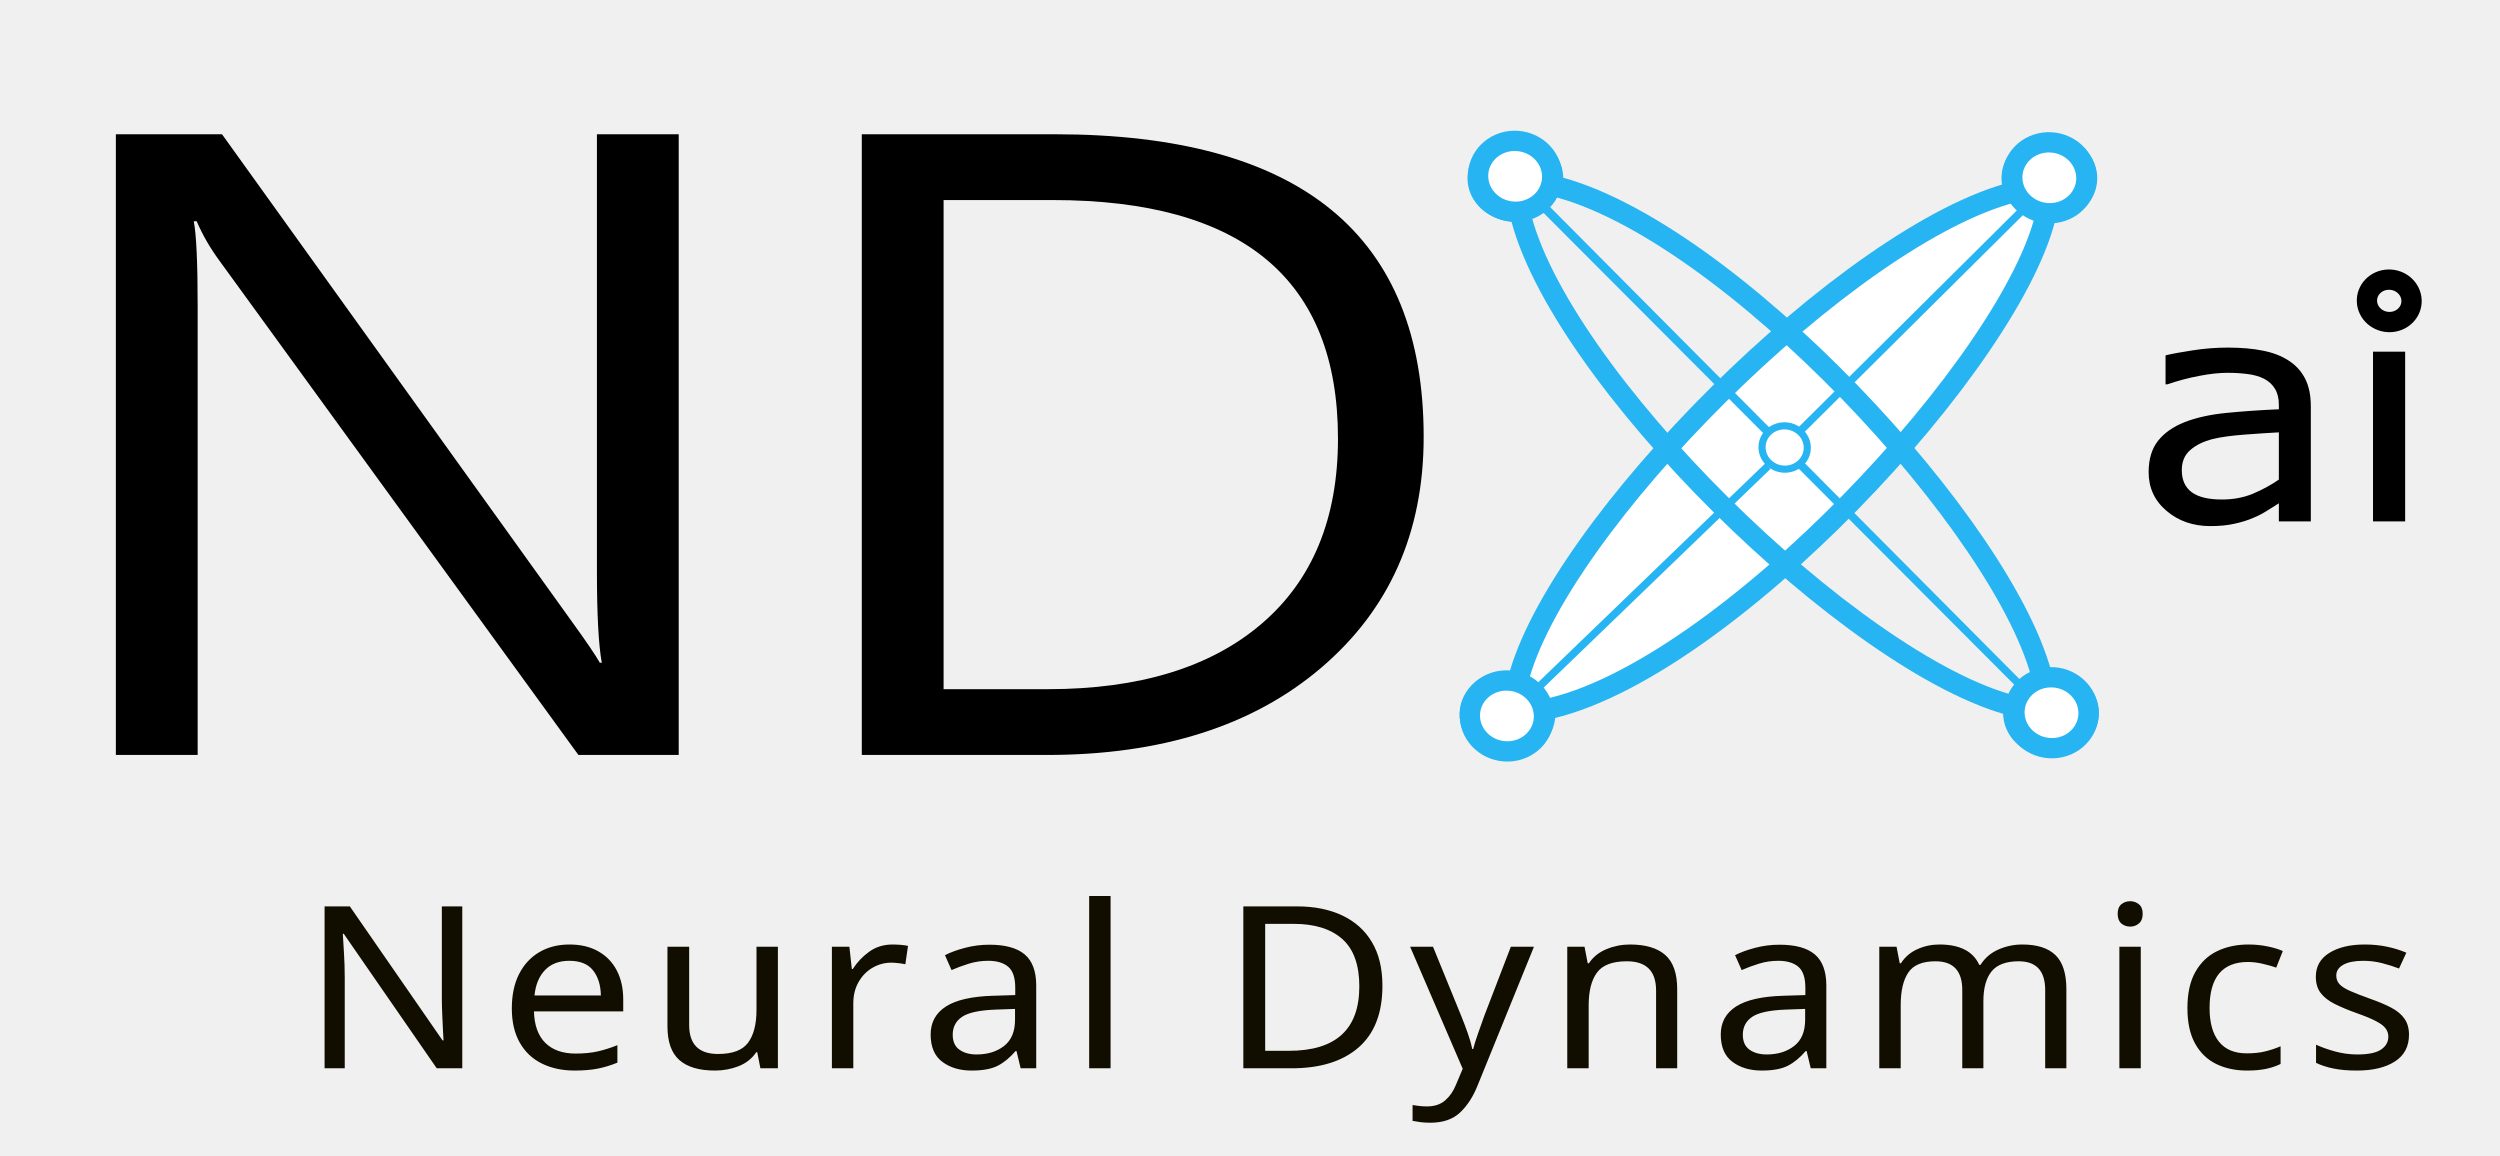
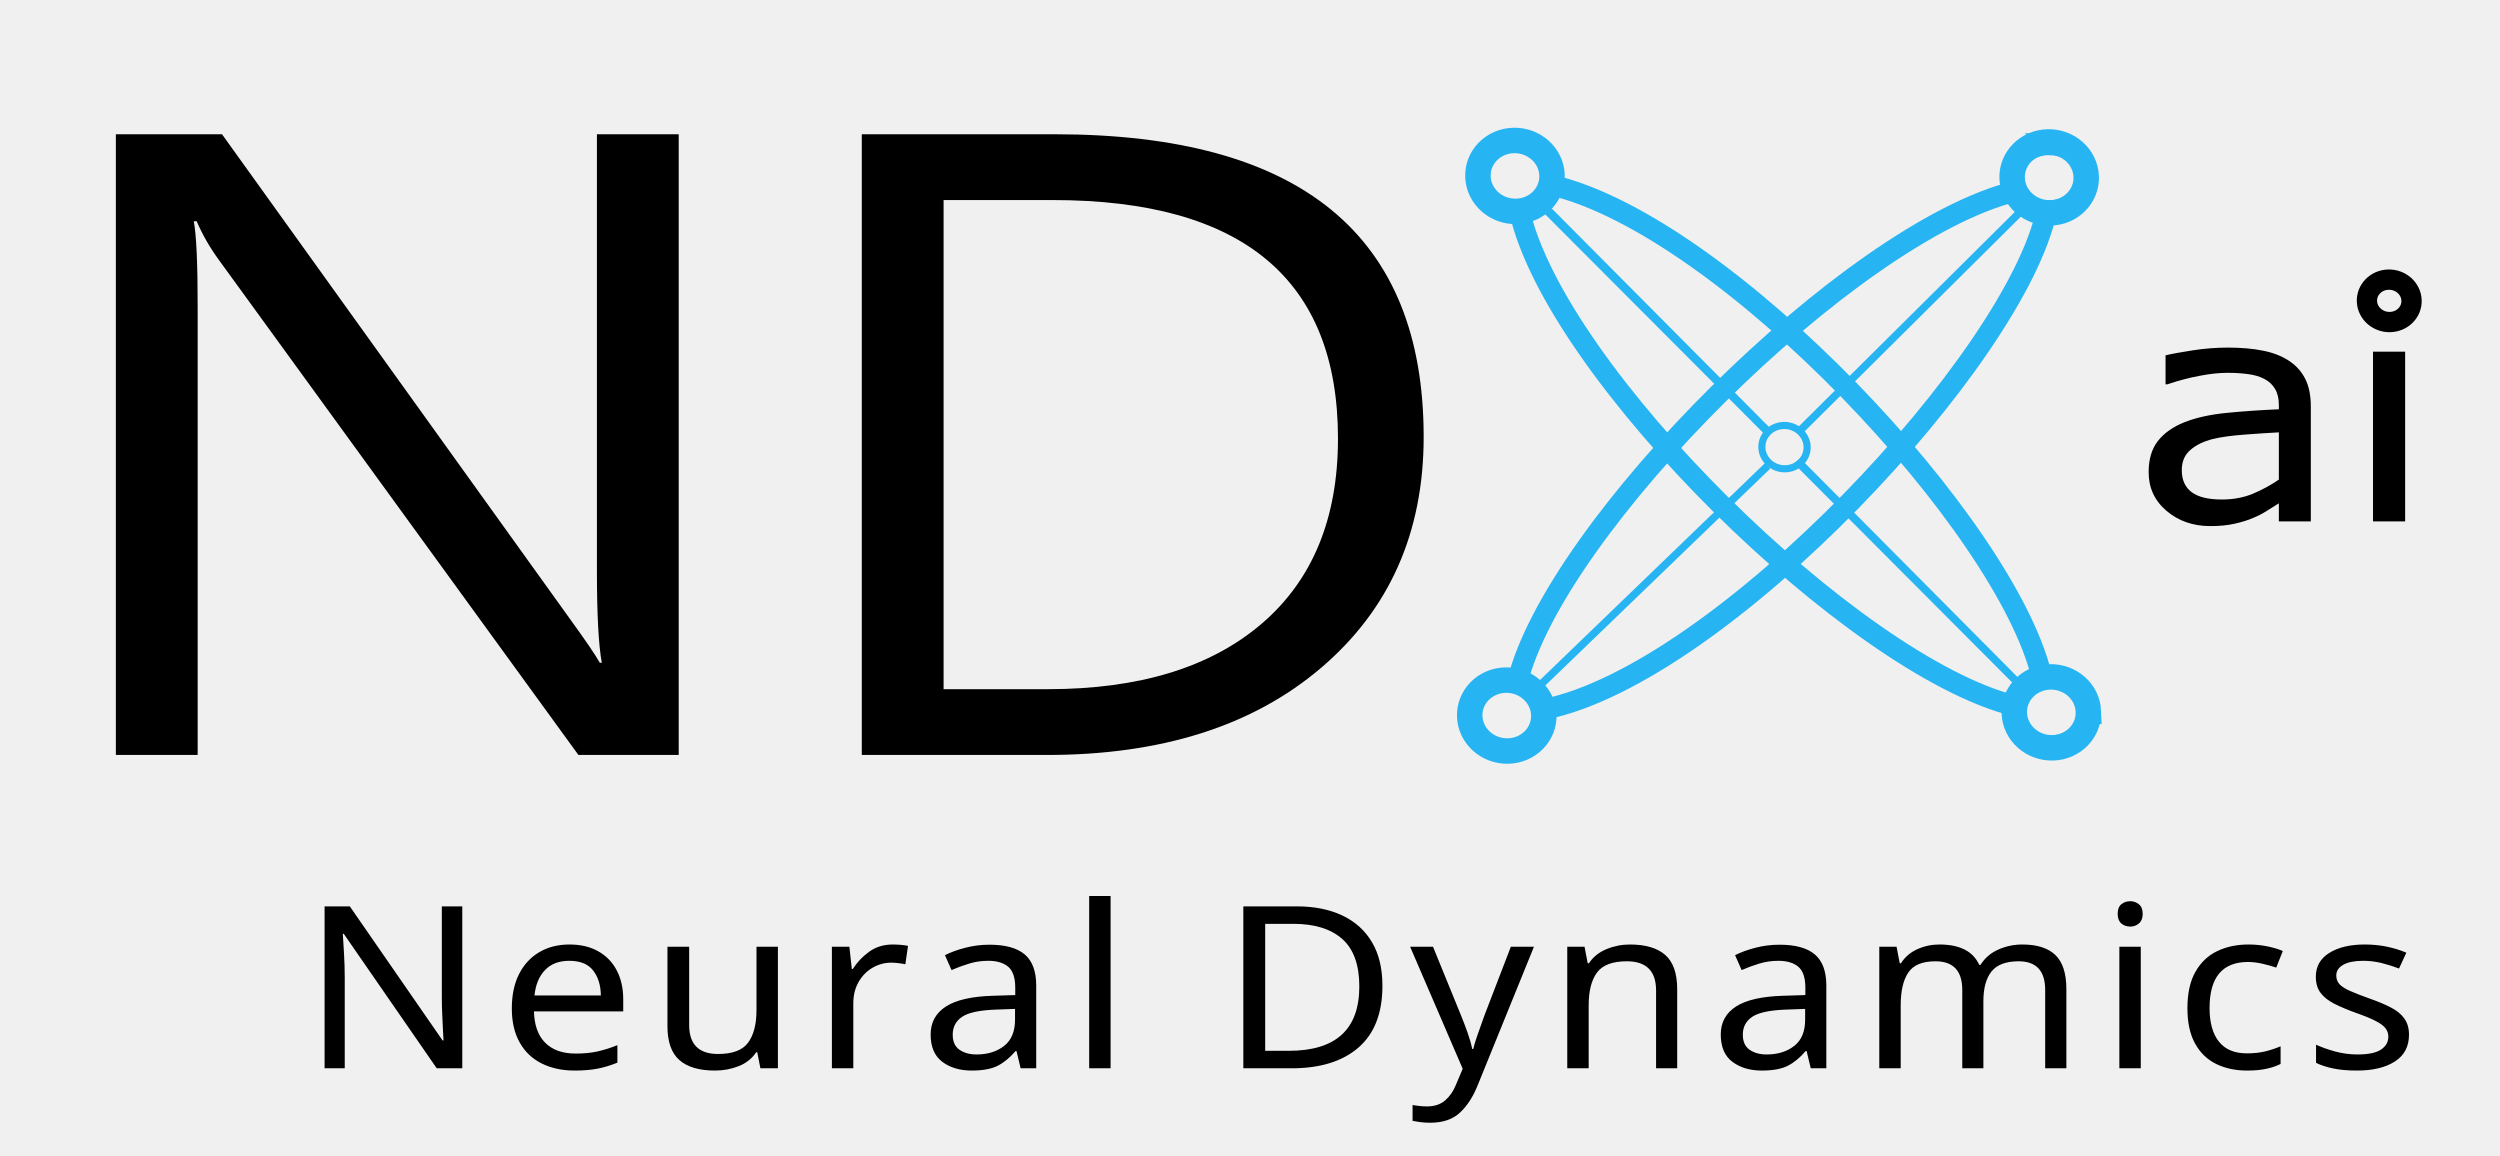
- <svg xmlns="http://www.w3.org/2000/svg" width="145mm" height="67mm" viewBox="0 0 145 67" version="1.1" id="svg8">
+ <svg xmlns="http://www.w3.org/2000/svg" width="145mm" height="67mm" viewBox="0 0 145 67" version="1.1" id="svg8" xml:space="preserve">
  <defs id="defs2" />
  <g id="layer1">
    <g id="g868" transform="matrix(0.2645833,0,0,0.2645833,59.33519,48.77804)">
-       <path id="path847" style="fill:#ffffff;fill-opacity:1;stroke:#26b4f2;stroke-width:4.552;stroke-miterlimit:4;stroke-dasharray:none;stroke-opacity:1" d="m 225.416,-152.546 a 8.222,7.248 1.1278296e-6 0 0 -1.076,0.012 8.222,7.248 1.1278296e-6 0 0 -7.549,7.797 8.222,7.248 1.1278296e-6 0 0 0.699,2.406 c -36.087,8.926 -100.772,73.609 -109.09,107.574 a 8.222,7.248 1.1278296e-6 0 0 -1.777,-0.256 8.222,7.248 1.1278296e-6 0 0 -1.074,0.012 8.222,7.248 1.1278296e-6 0 0 -7.549,7.797 8.222,7.248 1.1278296e-6 0 0 8.844,6.654 8.222,7.248 1.1278296e-6 0 0 7.549,-7.797 8.222,7.248 1.1278296e-6 0 0 -0.055,-0.436 c 38.806,-7.87 103.344,-77.028 110.078,-109.295 a 8.222,7.248 1.1278296e-6 0 0 1.219,-0.006 8.222,7.248 1.1278296e-6 0 0 7.549,-7.797 8.222,7.248 1.1278296e-6 0 0 -7.768,-6.666 z" />
-       <path id="path847-2" style="fill:none;fill-opacity:1;stroke:#26b4f2;stroke-width:4.552;stroke-miterlimit:4;stroke-dasharray:none;stroke-opacity:1" d="m 108.121,-152.532 c -0.278,-0.005 -0.559,-1.7e-4 -0.842,0.019 -4.527,0.315 -7.906,3.807 -7.549,7.797 0.358,3.99 4.317,6.97 8.844,6.654 0.094,-0.007 0.187,-0.014 0.279,-0.023 7.883,35.456 73.325,99.739 108.459,108.52 a 8.222,7.248 1.1278296e-6 0 0 -0.16,2.104 8.222,7.248 1.1278296e-6 0 0 8.844,6.654 8.222,7.248 1.1278296e-6 0 0 7.549,-7.795 8.222,7.248 1.1278296e-6 0 0 -8.844,-6.654 8.222,7.248 1.1278296e-6 0 0 -1.111,0.145 c -7.657,-33.078 -69.523,-99.586 -107.639,-108.582 0.176,-0.692 0.239,-1.418 0.172,-2.162 -0.335,-3.741 -3.836,-6.594 -8.002,-6.676 z" />
-       <path id="path899-3" style="fill:none;stroke:#26b4f2;stroke-width:1.669;stroke-linecap:butt;stroke-linejoin:miter;stroke-miterlimit:4;stroke-dasharray:none;stroke-opacity:1" d="m 111.991,-141.36 -0.113,0.15 1.672,1.785 45.453,45.557 3.873,3.881 a 5.58,4.919 1.0152707e-6 0 1 0.113,-0.084 z m 58.342,58.674 a 5.58,4.919 1.0152707e-6 0 1 -0.096,0.078 l 50.867,50.984 z" />
      <path d="M -75.476,-18.86 H -97.463 L -176.233,-127.315 q -2.989,-4.08 -4.91,-8.54 h -0.64 q 0.854,4.365 0.854,18.693 v 98.302 h -17.931 V -154.927 h 23.268 l 76.635,106.747 q 4.803,6.642 6.191,9.109 h 0.427 q -1.067,-5.883 -1.067,-20.021 v -95.835 h 17.931 z m 40.132,0 V -154.927 H 6.923 q 80.904,0 80.904,66.326 0,31.502 -22.521,50.669 -22.414,19.072 -60.091,19.072 z M -17.412,-140.504 V -33.282 H 5.429 q 30.099,0 46.856,-14.328 16.757,-14.328 16.757,-40.611 0,-52.282 -62.546,-52.282 z" id="text1223" style="font-size:217.523px;line-height:1.25;font-family:'Segoe UI';-inkscape-font-specification:'Segoe UI';fill:#000000;fill-opacity:1;stroke:#000000;stroke-width:0;stroke-opacity:1" aria-label="ND" />
      <path d="m 282.3,-70.065 h -7.005 v -3.963 c -0.624,0.377 -1.473,0.91 -2.547,1.599 -1.049,0.666 -2.073,1.199 -3.072,1.599 -1.174,0.511 -2.522,0.932 -4.046,1.266 -1.523,0.355 -3.309,0.533 -5.357,0.533 -3.771,0 -6.968,-1.11 -9.59,-3.33 -2.622,-2.22 -3.933,-5.051 -3.933,-8.492 0,-2.82 0.674,-5.095 2.023,-6.827 1.374,-1.754 3.322,-3.13 5.844,-4.13 2.547,-0.999 5.607,-1.676 9.178,-2.031 3.571,-0.355 7.405,-0.622 11.501,-0.799 v -0.966 c 0,-1.421 -0.287,-2.598 -0.862,-3.53 -0.549,-0.932 -1.349,-1.665 -2.398,-2.198 -0.999,-0.511 -2.198,-0.855 -3.596,-1.032 -1.399,-0.178 -2.86,-0.266 -4.383,-0.266 -1.848,0 -3.908,0.222 -6.181,0.666 -2.273,0.422 -4.62,1.043 -7.043,1.865 h -0.375 v -6.361 c 1.374,-0.333 3.359,-0.699 5.956,-1.099 2.597,-0.4 5.157,-0.599 7.68,-0.599 2.947,0 5.507,0.222 7.68,0.666 2.198,0.422 4.096,1.155 5.694,2.198 1.573,1.021 2.772,2.342 3.596,3.963 0.824,1.621 1.236,3.63 1.236,6.028 z m -7.005,-9.158 v -10.357 c -2.148,0.111 -4.683,0.278 -7.605,0.5 -2.897,0.222 -5.195,0.544 -6.893,0.966 -2.023,0.511 -3.659,1.31 -4.907,2.398 -1.249,1.066 -1.873,2.542 -1.873,4.429 0,2.131 0.724,3.741 2.173,4.829 1.448,1.066 3.659,1.599 6.631,1.599 2.472,0 4.733,-0.422 6.78,-1.266 2.048,-0.866 3.946,-1.898 5.694,-3.097 z m 20.148,-34.109 0.044,-0.16 v 0.126 l 0.046,0.08 z m 7.536,43.267 h -7.043 v -37.199 h 7.043 z" id="text1227" style="font-size:76.346px;line-height:1.25;fill:#000000;fill-opacity:1;stroke:none;stroke-width:0.827;stroke-opacity:1" aria-label="ai" />
-       <text xml:space="preserve" style="font-style:normal;font-variant:normal;font-weight:normal;font-stretch:normal;font-size:51.489px;line-height:1.25;font-family:'Segoe UI';-inkscape-font-specification:'Segoe UI';text-align:start;letter-spacing:2.665px;writing-mode:lr-tb;direction:ltr;text-anchor:start;fill:#110e00;fill-opacity:1;stroke:none;stroke-width:4.269;stroke-dasharray:none;stroke-opacity:0.828" x="-152.812" y="51.607" id="text4" transform="scale(1.035811,0.9654273)">
-         <tspan id="tspan4" x="-152.812" y="51.607" style="letter-spacing:2.665px;fill:#110e00;fill-opacity:1;stroke-width:4.269">Neural Dynamics</tspan>
+       <text xml:space="preserve" style="font-style:normal;font-variant:normal;font-weight:normal;font-stretch:normal;font-size:51.489px;line-height:1.25;font-family:'Segoe UI';-inkscape-font-specification:'Segoe UI';text-align:start;letter-spacing:2.665px;writing-mode:lr-tb;direction:ltr;text-anchor:start;fill:#000000;fill-opacity:1;stroke:none;stroke-width:4.269;stroke-dasharray:none;stroke-opacity:0.828" x="-152.812" y="51.607" id="text4" transform="scale(1.035811,0.9654273)">
+         <tspan id="tspan4" x="-152.812" y="51.607" style="letter-spacing:2.665px;fill:#000000;fill-opacity:1;stroke-width:4.269">Neural Dynamics</tspan>
      </text>
-       <path id="circle835-5-9" style="display:inline;fill:#ffffff;stroke:#26b4f2;stroke-width:4.447" d="m 233.098,-145.603 a 8.13,7.77 7.257 0 1 -7.799,7.99 8.13,7.77 7.257 0 1 -8.437,-7.556 8.13,7.77 7.257 0 1 7.799,-7.99 8.13,7.77 7.257 0 1 8.437,7.556 z" />
-       <path id="circle835-5-9-8" style="display:inline;fill:#ffffff;stroke:#26b4f2;stroke-width:4.447" d="m 115.997,-145.926 a 8.13,7.77 7.257 0 1 -7.799,7.99 8.13,7.77 7.257 0 1 -8.437,-7.556 8.13,7.77 7.257 0 1 7.799,-7.99 8.13,7.77 7.257 0 1 8.437,7.556 z" />
-       <path id="circle835-5-9-8-2" style="display:inline;fill:#ffffff;stroke:#26b4f2;stroke-width:4.447" d="m 233.575,-28.335 a 8.13,7.77 7.257 0 1 -7.799,7.99 8.13,7.77 7.257 0 1 -8.437,-7.556 8.13,7.77 7.257 0 1 7.799,-7.99 8.13,7.77 7.257 0 1 8.437,7.556 z" />
-       <path id="circle835-5-9-8-2-1" style="display:inline;fill:#ffffff;stroke:#26b4f2;stroke-width:1.562;stroke-dasharray:none" d="m 171.919,-86.392 a 4.964,4.745 7.257 0 1 -4.762,4.879 4.964,4.745 7.257 0 1 -5.152,-4.614 4.964,4.745 7.257 0 1 4.762,-4.879 4.964,4.745 7.257 0 1 5.152,4.614 z" />
-       <path id="circle835-5-9-8-2-5" style="display:inline;fill:#ffffff;stroke:#26b4f2;stroke-width:4.447" d="m 114.195,-27.629 c 0.176,4.293 -3.316,7.87 -7.799,7.99 -4.484,0.12 -8.261,-3.263 -8.437,-7.556 -0.176,-4.293 3.316,-7.87 7.799,-7.99 4.484,-0.12 8.261,3.263 8.437,7.556 z" />
-       <path style="fill:none;fill-opacity:1;stroke:#26b4f2;stroke-width:1.671;stroke-dasharray:none;stroke-opacity:1" d="m 111.456,-32.208 51.814,-49.955" id="path5" />
-       <path d="m 170.27,-89.797 51.071,-50.714" style="fill:none;fill-opacity:1;stroke:#26b4f2;stroke-width:1.671;stroke-dasharray:none;stroke-opacity:1" id="path1" />
      <circle style="fill:#000000;fill-opacity:1;fill-rule:evenodd;stroke:#868769;stroke-width:0;stroke-opacity:1" id="path875" d="m 301.806,-113.859 a 1.161,3.17 0 0 1 -0.018,0.548" />
      <path id="circle835-5-9-8-2-9" style="display:inline;fill:none;fill-opacity:1;stroke:#000000;stroke-width:4.447;stroke-opacity:1" d="m 304.381,-118.54 a 4.893,4.648 6.365 0 1 -4.695,4.779 4.893,4.648 6.365 0 1 -5.079,-4.52 4.893,4.648 6.365 0 1 4.695,-4.779 4.893,4.648 6.365 0 1 5.079,4.52 z" />
+       <g id="g868-2" transform="translate(293.5361,-0.7965692)">
+         <path id="path847-4" style="fill:none;fill-opacity:1;stroke:#26b4f2;stroke-width:4.552;stroke-miterlimit:4;stroke-dasharray:none;stroke-opacity:1" d="m -68.155,-151.832 c -0.359,-0.017 -0.718,-0.013 -1.076,0.012 -4.527,0.315 -7.907,3.806 -7.549,7.797 0.074,0.832 0.311,1.646 0.699,2.406 -36.087,8.926 -100.772,73.609 -109.09,107.574 -0.58,-0.142 -1.176,-0.228 -1.777,-0.256 -0.358,-0.017 -0.717,-0.013 -1.074,0.012 -4.527,0.315 -8.223,4.658 -7.865,8.649 0.358,3.99 4.317,6.97 8.844,6.654 4.527,-0.315 8.223,-4.658 7.864,-8.649 -0.013,-0.146 -0.032,-0.291 -0.055,-0.436 38.806,-7.87 103.344,-77.028 110.078,-109.295 0.406,0.025 0.813,0.023 1.219,-0.006 4.527,-0.315 7.907,-3.806 7.549,-7.797 -0.325,-3.625 -3.648,-6.476 -7.768,-6.666 z" />
+         <path id="path847-2-5" style="fill:none;fill-opacity:1;stroke:#26b4f2;stroke-width:4.552;stroke-miterlimit:4;stroke-dasharray:none;stroke-opacity:1" d="m -193.841,-144.002 c 0.358,3.99 4.317,6.97 8.844,6.654 0.094,-0.006 0.187,-0.014 0.279,-0.023 7.883,35.456 73.325,99.739 108.459,108.52 -0.169,0.691 -0.223,1.399 -0.16,2.104 0.358,3.99 4.317,6.97 8.844,6.654 4.526,-0.315 7.906,-3.805 7.549,-7.795 -0.066,-3.329 -3.651,-7.595 -9.045,-7.279 -0.374,0.026 -0.745,0.007 -1.111,0.078 -7.657,-33.078 -69.322,-98.894 -107.438,-107.89 0.176,-0.692 0.239,-1.418 0.172,-2.162 -0.219,-4.23 -5.108,-8.258 -9.453,-7.591 -4.509,0.058 -7.15,5.123 -6.94,8.732 z" />
+         <path id="path899-3-5" style="fill:none;stroke:#26b4f2;stroke-width:1.669;stroke-linecap:butt;stroke-linejoin:miter;stroke-miterlimit:4;stroke-dasharray:none;stroke-opacity:1" d="m -181.581,-140.646 0.646,0.775 0.913,1.16 45.453,45.557 3.873,3.881 c 0.037,-0.028 0.075,-0.056 0.113,-0.084 z m 58.342,58.674 c -0.032,0.026 -0.064,0.052 -0.096,0.078 l 50.398,50.538 z" />
+         <path id="circle835-5-9-1" style="display:inline;fill:none;fill-opacity:1;stroke:#26b4f2;stroke-width:5.582;stroke-miterlimit:4;stroke-dasharray:none" d="m -60.473,-144.888 a 8.13,7.77 7.257 0 1 -7.799,7.99 8.13,7.77 7.257 0 1 -8.437,-7.556 8.13,7.77 7.257 0 1 7.799,-7.99 8.13,7.77 7.257 0 1 8.437,7.556 z" />
+         <path id="circle835-5-9-8-7" style="display:inline;fill:none;stroke:#26b4f2;stroke-width:5.582;stroke-miterlimit:4;stroke-dasharray:none" d="m -177.574,-145.212 a 8.13,7.77 7.257 0 1 -7.799,7.99 8.13,7.77 7.257 0 1 -8.437,-7.556 8.13,7.77 7.257 0 1 7.799,-7.99 8.13,7.77 7.257 0 1 8.437,7.556 z" />
+         <path id="circle835-5-9-8-2-11" style="display:inline;fill:none;stroke:#26b4f2;stroke-width:5.582;stroke-miterlimit:4;stroke-dasharray:none" d="m -59.996,-27.621 c 0.176,4.293 -3.316,7.87 -7.799,7.99 -4.484,0.12 -8.261,-3.263 -8.437,-7.556 -0.085,-2.063 0.678,-3.96 1.99,-5.388 0.005,-0.005 0.01,-0.011 0.015,-0.016 1.418,-1.535 3.474,-2.524 5.795,-2.586 4.484,-0.12 8.261,3.263 8.437,7.556 z" />
+         <path id="circle835-5-9-8-2-1-5" style="display:inline;fill:none;stroke:#26b4f2;stroke-width:1.562;stroke-dasharray:none" d="m -121.653,-85.678 a 4.964,4.745 7.257 0 1 -4.762,4.879 4.964,4.745 7.257 0 1 -5.152,-4.614 4.964,4.745 7.257 0 1 4.762,-4.879 4.964,4.745 7.257 0 1 5.152,4.614 z" />
+         <path id="circle835-5-9-8-2-5-2" style="display:inline;fill:none;stroke:#26b4f2;stroke-width:5.582;stroke-miterlimit:4;stroke-dasharray:none" d="m -179.376,-26.915 c 0.176,4.293 -3.316,7.87 -7.799,7.99 -4.484,0.12 -8.261,-3.263 -8.437,-7.556 -0.176,-4.293 3.316,-7.87 7.799,-7.99 4.484,-0.12 8.261,3.263 8.437,7.556 z" />
+         <path style="fill:none;fill-opacity:1;stroke:#26b4f2;stroke-width:1.671;stroke-dasharray:none;stroke-opacity:1" d="m -182.116,-31.494 51.814,-49.955" id="path5-7" />
+         <path d="m -123.302,-89.082 51.071,-50.714" style="fill:none;fill-opacity:1;stroke:#26b4f2;stroke-width:1.671;stroke-dasharray:none;stroke-opacity:1" id="path1-6" />
+       </g>
    </g>
  </g>
</svg>
